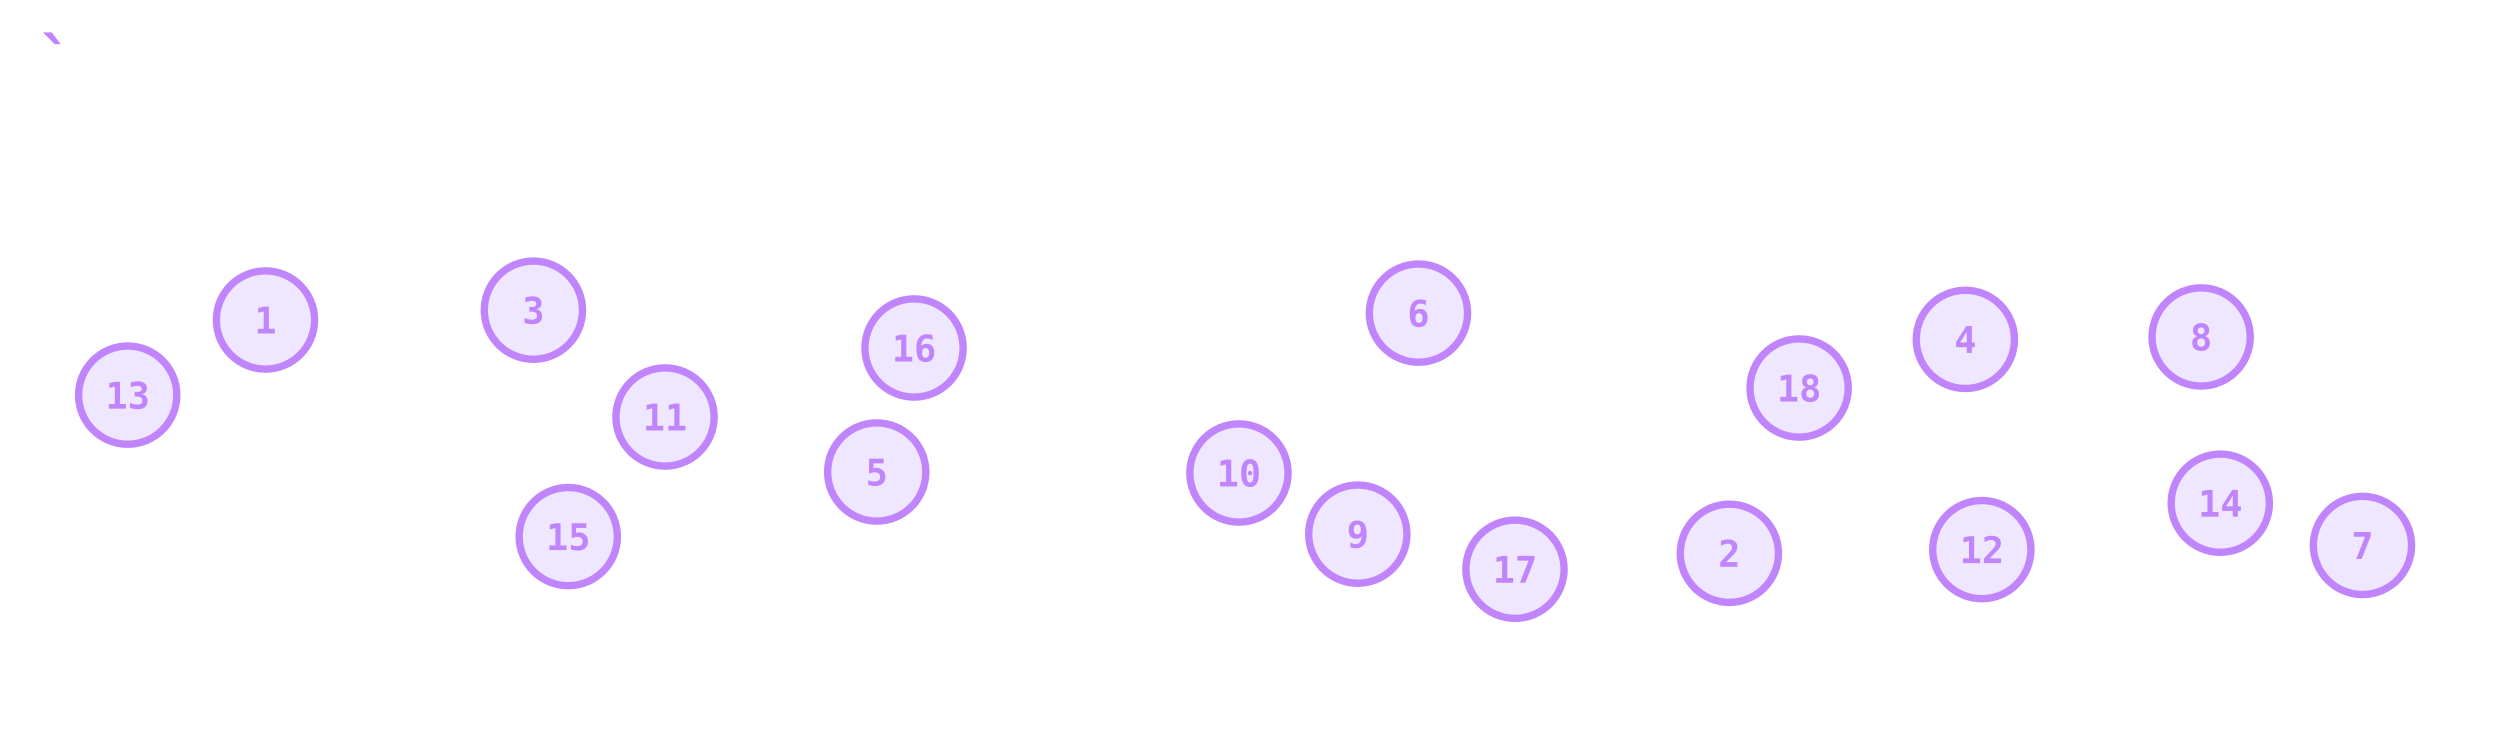
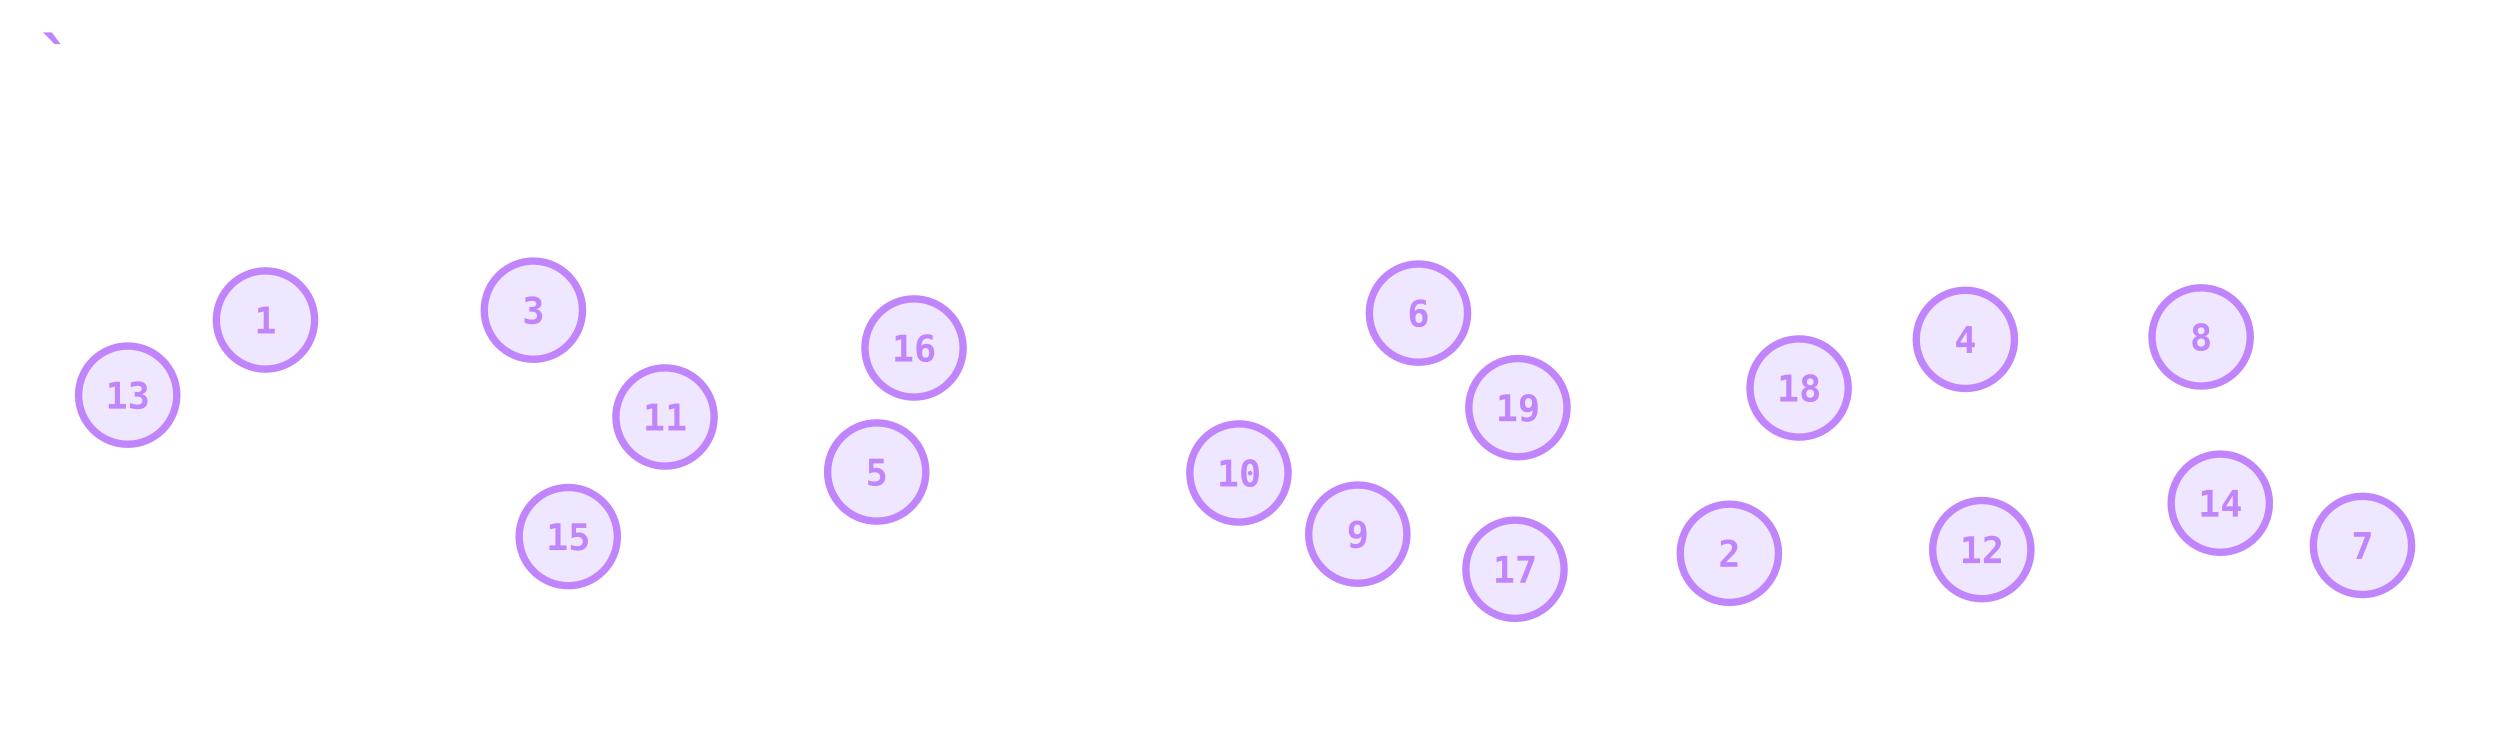
<svg xmlns="http://www.w3.org/2000/svg" width="1018px" height="300px" font-family="ConsolasFallback,Consolas,Menlo,monospace" role="img" aria-label="osu! replay of my GitHub contributions">
  <style>
@font-face {
  src: local('Consolas'), local('Consolas Bold');
  font-family: 'ConsolasFallback';
  font-display: swap;
  size-adjust: 109%;
}
text, tspan {white-space: pre;}
</style>
  <defs>
    <clipPath id="play">
      <rect x="0" y="68" width="1018" height="228" />
    </clipPath>
  </defs>
  <text x="15" y="34" font-size="26" font-weight="bold" fill="#c084fc">`</text>
  <g clip-path="url(#play)">
    <circle cx="108.1" cy="130.3" r="52.0" fill="none" stroke="#c084fc" stroke-width="2.6" opacity="0">
-       <animate attributeName="r" values="52.0;20.0;20.0" keyTimes="0;0.099;1" dur="13.760s" calcMode="linear" repeatCount="indefinite" />
-       <animate attributeName="opacity" values="0;1;0;0" keyTimes="0;0.065;0.1;1" dur="13.760s" calcMode="discrete" repeatCount="indefinite" />
+       <animate attributeName="r" values="52.0;20.0;20.0" keyTimes="0;0.095;1" dur="14.380s" calcMode="linear" repeatCount="indefinite" />
+       <animate attributeName="opacity" values="0;1;0;0" keyTimes="0;0.063;0.095;1" dur="14.380s" calcMode="discrete" repeatCount="indefinite" />
    </circle>
    <g opacity="1">
      <circle cx="108.1" cy="130.3" r="20" fill="#efe6ff" stroke="#c084fc" stroke-width="3" />
      <text x="108.1" y="135.8" text-anchor="middle" font-size="15" font-weight="bold" fill="#c084fc">1</text>
-       <animate attributeName="opacity" values="1;1;0;0" keyTimes="0;0.099;0.103;1" dur="13.760s" calcMode="discrete" repeatCount="indefinite" />
+       <animate attributeName="opacity" values="1;1;0;0" keyTimes="0;0.095;0.099;1" dur="14.380s" calcMode="discrete" repeatCount="indefinite" />
    </g>
    <circle cx="108.1" cy="130.3" r="20" fill="none" stroke="#e6398b" stroke-width="3" opacity="0">
      <animate attributeName="r" values="20;42.0" keyTimes="0;1" dur="0.42s" begin="1.360s" repeatCount="1" fill="remove" />
      <animate attributeName="opacity" values="0.9;0" keyTimes="0;1" dur="0.42s" begin="1.360s" repeatCount="1" fill="remove" />
    </circle>
    <circle cx="704.2" cy="225.3" r="52.0" fill="none" stroke="#c084fc" stroke-width="2.6" opacity="0">
-       <animate attributeName="r" values="52.0;20.0;20.0" keyTimes="0;0.144;1" dur="13.760s" calcMode="linear" repeatCount="indefinite" />
-       <animate attributeName="opacity" values="0;1;0;0" keyTimes="0;0.11;0.145;1" dur="13.760s" calcMode="discrete" repeatCount="indefinite" />
+       <animate attributeName="r" values="52.0;20.0;20.0" keyTimes="0;0.138;1" dur="14.380s" calcMode="linear" repeatCount="indefinite" />
+       <animate attributeName="opacity" values="0;1;0;0" keyTimes="0;0.106;0.138;1" dur="14.380s" calcMode="discrete" repeatCount="indefinite" />
    </circle>
    <g opacity="1">
      <circle cx="704.2" cy="225.3" r="20" fill="#efe6ff" stroke="#c084fc" stroke-width="3" />
      <text x="704.2" y="230.8" text-anchor="middle" font-size="15" font-weight="bold" fill="#c084fc">2</text>
-       <animate attributeName="opacity" values="1;1;0;0" keyTimes="0;0.144;0.148;1" dur="13.760s" calcMode="discrete" repeatCount="indefinite" />
+       <animate attributeName="opacity" values="1;1;0;0" keyTimes="0;0.138;0.142;1" dur="14.380s" calcMode="discrete" repeatCount="indefinite" />
    </g>
    <circle cx="704.2" cy="225.3" r="20" fill="none" stroke="#e6398b" stroke-width="3" opacity="0">
      <animate attributeName="r" values="20;42.0" keyTimes="0;1" dur="0.42s" begin="1.980s" repeatCount="1" fill="remove" />
      <animate attributeName="opacity" values="0.9;0" keyTimes="0;1" dur="0.42s" begin="1.980s" repeatCount="1" fill="remove" />
    </circle>
    <circle cx="217.2" cy="126.3" r="52.0" fill="none" stroke="#c084fc" stroke-width="2.6" opacity="0">
-       <animate attributeName="r" values="52.0;20.0;20.0" keyTimes="0;0.189;1" dur="13.760s" calcMode="linear" repeatCount="indefinite" />
-       <animate attributeName="opacity" values="0;1;0;0" keyTimes="0;0.156;0.19;1" dur="13.760s" calcMode="discrete" repeatCount="indefinite" />
+       <animate attributeName="r" values="52.0;20.0;20.0" keyTimes="0;0.181;1" dur="14.380s" calcMode="linear" repeatCount="indefinite" />
+       <animate attributeName="opacity" values="0;1;0;0" keyTimes="0;0.149;0.181;1" dur="14.380s" calcMode="discrete" repeatCount="indefinite" />
    </circle>
    <g opacity="1">
      <circle cx="217.2" cy="126.3" r="20" fill="#efe6ff" stroke="#c084fc" stroke-width="3" />
      <text x="217.2" y="131.8" text-anchor="middle" font-size="15" font-weight="bold" fill="#c084fc">3</text>
-       <animate attributeName="opacity" values="1;1;0;0" keyTimes="0;0.189;0.193;1" dur="13.760s" calcMode="discrete" repeatCount="indefinite" />
+       <animate attributeName="opacity" values="1;1;0;0" keyTimes="0;0.181;0.185;1" dur="14.380s" calcMode="discrete" repeatCount="indefinite" />
    </g>
    <circle cx="217.2" cy="126.3" r="20" fill="none" stroke="#e6398b" stroke-width="3" opacity="0">
      <animate attributeName="r" values="20;42.0" keyTimes="0;1" dur="0.42s" begin="2.600s" repeatCount="1" fill="remove" />
      <animate attributeName="opacity" values="0.9;0" keyTimes="0;1" dur="0.42s" begin="2.600s" repeatCount="1" fill="remove" />
    </circle>
    <circle cx="800.3" cy="138.2" r="52.0" fill="none" stroke="#c084fc" stroke-width="2.6" opacity="0">
-       <animate attributeName="r" values="52.0;20.0;20.0" keyTimes="0;0.234;1" dur="13.760s" calcMode="linear" repeatCount="indefinite" />
-       <animate attributeName="opacity" values="0;1;0;0" keyTimes="0;0.201;0.235;1" dur="13.760s" calcMode="discrete" repeatCount="indefinite" />
+       <animate attributeName="r" values="52.0;20.0;20.0" keyTimes="0;0.224;1" dur="14.380s" calcMode="linear" repeatCount="indefinite" />
+       <animate attributeName="opacity" values="0;1;0;0" keyTimes="0;0.192;0.225;1" dur="14.380s" calcMode="discrete" repeatCount="indefinite" />
    </circle>
    <g opacity="1">
      <circle cx="800.3" cy="138.2" r="20" fill="#efe6ff" stroke="#c084fc" stroke-width="3" />
      <text x="800.3" y="143.7" text-anchor="middle" font-size="15" font-weight="bold" fill="#c084fc">4</text>
-       <animate attributeName="opacity" values="1;1;0;0" keyTimes="0;0.234;0.238;1" dur="13.760s" calcMode="discrete" repeatCount="indefinite" />
+       <animate attributeName="opacity" values="1;1;0;0" keyTimes="0;0.224;0.228;1" dur="14.380s" calcMode="discrete" repeatCount="indefinite" />
    </g>
    <circle cx="800.3" cy="138.2" r="20" fill="none" stroke="#e6398b" stroke-width="3" opacity="0">
      <animate attributeName="r" values="20;42.0" keyTimes="0;1" dur="0.42s" begin="3.220s" repeatCount="1" fill="remove" />
      <animate attributeName="opacity" values="0.9;0" keyTimes="0;1" dur="0.42s" begin="3.220s" repeatCount="1" fill="remove" />
    </circle>
    <circle cx="357" cy="192.2" r="52.0" fill="none" stroke="#c084fc" stroke-width="2.6" opacity="0">
-       <animate attributeName="r" values="52.0;20.0;20.0" keyTimes="0;0.279;1" dur="13.760s" calcMode="linear" repeatCount="indefinite" />
-       <animate attributeName="opacity" values="0;1;0;0" keyTimes="0;0.246;0.28;1" dur="13.760s" calcMode="discrete" repeatCount="indefinite" />
+       <animate attributeName="r" values="52.0;20.0;20.0" keyTimes="0;0.267;1" dur="14.380s" calcMode="linear" repeatCount="indefinite" />
+       <animate attributeName="opacity" values="0;1;0;0" keyTimes="0;0.235;0.268;1" dur="14.380s" calcMode="discrete" repeatCount="indefinite" />
    </circle>
    <g opacity="1">
      <circle cx="357" cy="192.2" r="20" fill="#efe6ff" stroke="#c084fc" stroke-width="3" />
      <text x="357" y="197.7" text-anchor="middle" font-size="15" font-weight="bold" fill="#c084fc">5</text>
-       <animate attributeName="opacity" values="1;1;0;0" keyTimes="0;0.279;0.283;1" dur="13.760s" calcMode="discrete" repeatCount="indefinite" />
+       <animate attributeName="opacity" values="1;1;0;0" keyTimes="0;0.267;0.271;1" dur="14.380s" calcMode="discrete" repeatCount="indefinite" />
    </g>
    <circle cx="357" cy="192.2" r="20" fill="none" stroke="#e6398b" stroke-width="3" opacity="0">
      <animate attributeName="r" values="20;42.0" keyTimes="0;1" dur="0.42s" begin="3.840s" repeatCount="1" fill="remove" />
      <animate attributeName="opacity" values="0.9;0" keyTimes="0;1" dur="0.42s" begin="3.840s" repeatCount="1" fill="remove" />
    </circle>
    <circle cx="577.6" cy="127.5" r="52.0" fill="none" stroke="#c084fc" stroke-width="2.6" opacity="0">
-       <animate attributeName="r" values="52.0;20.0;20.0" keyTimes="0;0.324;1" dur="13.760s" calcMode="linear" repeatCount="indefinite" />
-       <animate attributeName="opacity" values="0;1;0;0" keyTimes="0;0.291;0.325;1" dur="13.760s" calcMode="discrete" repeatCount="indefinite" />
+       <animate attributeName="r" values="52.0;20.0;20.0" keyTimes="0;0.31;1" dur="14.380s" calcMode="linear" repeatCount="indefinite" />
+       <animate attributeName="opacity" values="0;1;0;0" keyTimes="0;0.278;0.311;1" dur="14.380s" calcMode="discrete" repeatCount="indefinite" />
    </circle>
    <g opacity="1">
      <circle cx="577.6" cy="127.5" r="20" fill="#efe6ff" stroke="#c084fc" stroke-width="3" />
      <text x="577.6" y="133" text-anchor="middle" font-size="15" font-weight="bold" fill="#c084fc">6</text>
-       <animate attributeName="opacity" values="1;1;0;0" keyTimes="0;0.324;0.328;1" dur="13.760s" calcMode="discrete" repeatCount="indefinite" />
+       <animate attributeName="opacity" values="1;1;0;0" keyTimes="0;0.31;0.314;1" dur="14.380s" calcMode="discrete" repeatCount="indefinite" />
    </g>
    <circle cx="577.6" cy="127.5" r="20" fill="none" stroke="#e6398b" stroke-width="3" opacity="0">
      <animate attributeName="r" values="20;42.0" keyTimes="0;1" dur="0.42s" begin="4.460s" repeatCount="1" fill="remove" />
      <animate attributeName="opacity" values="0.9;0" keyTimes="0;1" dur="0.42s" begin="4.460s" repeatCount="1" fill="remove" />
    </circle>
    <circle cx="962" cy="222.1" r="52.0" fill="none" stroke="#c084fc" stroke-width="2.6" opacity="0">
-       <animate attributeName="r" values="52.0;20.0;20.0" keyTimes="0;0.369;1" dur="13.760s" calcMode="linear" repeatCount="indefinite" />
-       <animate attributeName="opacity" values="0;1;0;0" keyTimes="0;0.336;0.37;1" dur="13.760s" calcMode="discrete" repeatCount="indefinite" />
+       <animate attributeName="r" values="52.0;20.0;20.0" keyTimes="0;0.353;1" dur="14.380s" calcMode="linear" repeatCount="indefinite" />
+       <animate attributeName="opacity" values="0;1;0;0" keyTimes="0;0.321;0.354;1" dur="14.380s" calcMode="discrete" repeatCount="indefinite" />
    </circle>
    <g opacity="1">
      <circle cx="962" cy="222.1" r="20" fill="#efe6ff" stroke="#c084fc" stroke-width="3" />
      <text x="962" y="227.6" text-anchor="middle" font-size="15" font-weight="bold" fill="#c084fc">7</text>
-       <animate attributeName="opacity" values="1;1;0;0" keyTimes="0;0.369;0.374;1" dur="13.760s" calcMode="discrete" repeatCount="indefinite" />
+       <animate attributeName="opacity" values="1;1;0;0" keyTimes="0;0.353;0.357;1" dur="14.380s" calcMode="discrete" repeatCount="indefinite" />
    </g>
    <circle cx="962" cy="222.1" r="20" fill="none" stroke="#e6398b" stroke-width="3" opacity="0">
      <animate attributeName="r" values="20;42.0" keyTimes="0;1" dur="0.42s" begin="5.080s" repeatCount="1" fill="remove" />
      <animate attributeName="opacity" values="0.9;0" keyTimes="0;1" dur="0.42s" begin="5.080s" repeatCount="1" fill="remove" />
    </circle>
    <circle cx="896.3" cy="137.2" r="52.0" fill="none" stroke="#c084fc" stroke-width="2.6" opacity="0">
-       <animate attributeName="r" values="52.0;20.0;20.0" keyTimes="0;0.414;1" dur="13.760s" calcMode="linear" repeatCount="indefinite" />
-       <animate attributeName="opacity" values="0;1;0;0" keyTimes="0;0.381;0.415;1" dur="13.760s" calcMode="discrete" repeatCount="indefinite" />
+       <animate attributeName="r" values="52.0;20.0;20.0" keyTimes="0;0.396;1" dur="14.380s" calcMode="linear" repeatCount="indefinite" />
+       <animate attributeName="opacity" values="0;1;0;0" keyTimes="0;0.364;0.397;1" dur="14.380s" calcMode="discrete" repeatCount="indefinite" />
    </circle>
    <g opacity="1">
      <circle cx="896.3" cy="137.2" r="20" fill="#efe6ff" stroke="#c084fc" stroke-width="3" />
      <text x="896.3" y="142.7" text-anchor="middle" font-size="15" font-weight="bold" fill="#c084fc">8</text>
-       <animate attributeName="opacity" values="1;1;0;0" keyTimes="0;0.414;0.419;1" dur="13.760s" calcMode="discrete" repeatCount="indefinite" />
+       <animate attributeName="opacity" values="1;1;0;0" keyTimes="0;0.396;0.401;1" dur="14.380s" calcMode="discrete" repeatCount="indefinite" />
    </g>
    <circle cx="896.3" cy="137.2" r="20" fill="none" stroke="#e6398b" stroke-width="3" opacity="0">
      <animate attributeName="r" values="20;42.0" keyTimes="0;1" dur="0.42s" begin="5.700s" repeatCount="1" fill="remove" />
      <animate attributeName="opacity" values="0.9;0" keyTimes="0;1" dur="0.42s" begin="5.700s" repeatCount="1" fill="remove" />
    </circle>
    <circle cx="552.9" cy="217.5" r="52.0" fill="none" stroke="#c084fc" stroke-width="2.6" opacity="0">
-       <animate attributeName="r" values="52.0;20.0;20.0" keyTimes="0;0.459;1" dur="13.760s" calcMode="linear" repeatCount="indefinite" />
-       <animate attributeName="opacity" values="0;1;0;0" keyTimes="0;0.426;0.46;1" dur="13.760s" calcMode="discrete" repeatCount="indefinite" />
+       <animate attributeName="r" values="52.0;20.0;20.0" keyTimes="0;0.44;1" dur="14.380s" calcMode="linear" repeatCount="indefinite" />
+       <animate attributeName="opacity" values="0;1;0;0" keyTimes="0;0.408;0.44;1" dur="14.380s" calcMode="discrete" repeatCount="indefinite" />
    </circle>
    <g opacity="1">
      <circle cx="552.9" cy="217.5" r="20" fill="#efe6ff" stroke="#c084fc" stroke-width="3" />
      <text x="552.9" y="223" text-anchor="middle" font-size="15" font-weight="bold" fill="#c084fc">9</text>
-       <animate attributeName="opacity" values="1;1;0;0" keyTimes="0;0.459;0.464;1" dur="13.760s" calcMode="discrete" repeatCount="indefinite" />
+       <animate attributeName="opacity" values="1;1;0;0" keyTimes="0;0.44;0.444;1" dur="14.380s" calcMode="discrete" repeatCount="indefinite" />
    </g>
    <circle cx="552.9" cy="217.5" r="20" fill="none" stroke="#e6398b" stroke-width="3" opacity="0">
      <animate attributeName="r" values="20;42.0" keyTimes="0;1" dur="0.42s" begin="6.320s" repeatCount="1" fill="remove" />
      <animate attributeName="opacity" values="0.9;0" keyTimes="0;1" dur="0.42s" begin="6.320s" repeatCount="1" fill="remove" />
    </circle>
    <circle cx="504.5" cy="192.6" r="52.0" fill="none" stroke="#c084fc" stroke-width="2.6" opacity="0">
-       <animate attributeName="r" values="52.0;20.0;20.0" keyTimes="0;0.504;1" dur="13.760s" calcMode="linear" repeatCount="indefinite" />
-       <animate attributeName="opacity" values="0;1;0;0" keyTimes="0;0.471;0.505;1" dur="13.760s" calcMode="discrete" repeatCount="indefinite" />
+       <animate attributeName="r" values="52.0;20.0;20.0" keyTimes="0;0.483;1" dur="14.380s" calcMode="linear" repeatCount="indefinite" />
+       <animate attributeName="opacity" values="0;1;0;0" keyTimes="0;0.451;0.483;1" dur="14.380s" calcMode="discrete" repeatCount="indefinite" />
    </circle>
    <g opacity="1">
      <circle cx="504.5" cy="192.6" r="20" fill="#efe6ff" stroke="#c084fc" stroke-width="3" />
      <text x="504.5" y="198.1" text-anchor="middle" font-size="15" font-weight="bold" fill="#c084fc">10</text>
-       <animate attributeName="opacity" values="1;1;0;0" keyTimes="0;0.504;0.509;1" dur="13.760s" calcMode="discrete" repeatCount="indefinite" />
+       <animate attributeName="opacity" values="1;1;0;0" keyTimes="0;0.483;0.487;1" dur="14.380s" calcMode="discrete" repeatCount="indefinite" />
    </g>
    <circle cx="504.5" cy="192.6" r="20" fill="none" stroke="#e6398b" stroke-width="3" opacity="0">
      <animate attributeName="r" values="20;42.0" keyTimes="0;1" dur="0.42s" begin="6.940s" repeatCount="1" fill="remove" />
      <animate attributeName="opacity" values="0.9;0" keyTimes="0;1" dur="0.42s" begin="6.940s" repeatCount="1" fill="remove" />
    </circle>
    <circle cx="270.8" cy="169.8" r="52.0" fill="none" stroke="#c084fc" stroke-width="2.6" opacity="0">
-       <animate attributeName="r" values="52.0;20.0;20.0" keyTimes="0;0.549;1" dur="13.760s" calcMode="linear" repeatCount="indefinite" />
-       <animate attributeName="opacity" values="0;1;0;0" keyTimes="0;0.516;0.55;1" dur="13.760s" calcMode="discrete" repeatCount="indefinite" />
+       <animate attributeName="r" values="52.0;20.0;20.0" keyTimes="0;0.526;1" dur="14.380s" calcMode="linear" repeatCount="indefinite" />
+       <animate attributeName="opacity" values="0;1;0;0" keyTimes="0;0.494;0.526;1" dur="14.380s" calcMode="discrete" repeatCount="indefinite" />
    </circle>
    <g opacity="1">
      <circle cx="270.8" cy="169.8" r="20" fill="#efe6ff" stroke="#c084fc" stroke-width="3" />
      <text x="270.8" y="175.3" text-anchor="middle" font-size="15" font-weight="bold" fill="#c084fc">11</text>
-       <animate attributeName="opacity" values="1;1;0;0" keyTimes="0;0.549;0.554;1" dur="13.760s" calcMode="discrete" repeatCount="indefinite" />
+       <animate attributeName="opacity" values="1;1;0;0" keyTimes="0;0.526;0.53;1" dur="14.380s" calcMode="discrete" repeatCount="indefinite" />
    </g>
    <circle cx="270.8" cy="169.8" r="20" fill="none" stroke="#e6398b" stroke-width="3" opacity="0">
      <animate attributeName="r" values="20;42.0" keyTimes="0;1" dur="0.42s" begin="7.560s" repeatCount="1" fill="remove" />
      <animate attributeName="opacity" values="0.9;0" keyTimes="0;1" dur="0.42s" begin="7.560s" repeatCount="1" fill="remove" />
    </circle>
    <circle cx="807" cy="223.8" r="52.0" fill="none" stroke="#c084fc" stroke-width="2.6" opacity="0">
-       <animate attributeName="r" values="52.0;20.0;20.0" keyTimes="0;0.594;1" dur="13.760s" calcMode="linear" repeatCount="indefinite" />
-       <animate attributeName="opacity" values="0;1;0;0" keyTimes="0;0.561;0.595;1" dur="13.760s" calcMode="discrete" repeatCount="indefinite" />
+       <animate attributeName="r" values="52.0;20.0;20.0" keyTimes="0;0.569;1" dur="14.380s" calcMode="linear" repeatCount="indefinite" />
+       <animate attributeName="opacity" values="0;1;0;0" keyTimes="0;0.537;0.57;1" dur="14.380s" calcMode="discrete" repeatCount="indefinite" />
    </circle>
    <g opacity="1">
      <circle cx="807" cy="223.8" r="20" fill="#efe6ff" stroke="#c084fc" stroke-width="3" />
      <text x="807" y="229.3" text-anchor="middle" font-size="15" font-weight="bold" fill="#c084fc">12</text>
-       <animate attributeName="opacity" values="1;1;0;0" keyTimes="0;0.594;0.599;1" dur="13.760s" calcMode="discrete" repeatCount="indefinite" />
+       <animate attributeName="opacity" values="1;1;0;0" keyTimes="0;0.569;0.573;1" dur="14.380s" calcMode="discrete" repeatCount="indefinite" />
    </g>
    <circle cx="807" cy="223.8" r="20" fill="none" stroke="#e6398b" stroke-width="3" opacity="0">
      <animate attributeName="r" values="20;42.0" keyTimes="0;1" dur="0.42s" begin="8.180s" repeatCount="1" fill="remove" />
      <animate attributeName="opacity" values="0.9;0" keyTimes="0;1" dur="0.42s" begin="8.180s" repeatCount="1" fill="remove" />
    </circle>
    <circle cx="52" cy="160.9" r="52.0" fill="none" stroke="#c084fc" stroke-width="2.6" opacity="0">
-       <animate attributeName="r" values="52.0;20.0;20.0" keyTimes="0;0.64;1" dur="13.760s" calcMode="linear" repeatCount="indefinite" />
-       <animate attributeName="opacity" values="0;1;0;0" keyTimes="0;0.606;0.64;1" dur="13.760s" calcMode="discrete" repeatCount="indefinite" />
+       <animate attributeName="r" values="52.0;20.0;20.0" keyTimes="0;0.612;1" dur="14.380s" calcMode="linear" repeatCount="indefinite" />
+       <animate attributeName="opacity" values="0;1;0;0" keyTimes="0;0.58;0.613;1" dur="14.380s" calcMode="discrete" repeatCount="indefinite" />
    </circle>
    <g opacity="1">
      <circle cx="52" cy="160.9" r="20" fill="#efe6ff" stroke="#c084fc" stroke-width="3" />
      <text x="52" y="166.4" text-anchor="middle" font-size="15" font-weight="bold" fill="#c084fc">13</text>
-       <animate attributeName="opacity" values="1;1;0;0" keyTimes="0;0.64;0.644;1" dur="13.760s" calcMode="discrete" repeatCount="indefinite" />
+       <animate attributeName="opacity" values="1;1;0;0" keyTimes="0;0.612;0.616;1" dur="14.380s" calcMode="discrete" repeatCount="indefinite" />
    </g>
    <circle cx="52" cy="160.9" r="20" fill="none" stroke="#e6398b" stroke-width="3" opacity="0">
      <animate attributeName="r" values="20;42.0" keyTimes="0;1" dur="0.42s" begin="8.800s" repeatCount="1" fill="remove" />
      <animate attributeName="opacity" values="0.9;0" keyTimes="0;1" dur="0.42s" begin="8.800s" repeatCount="1" fill="remove" />
    </circle>
    <circle cx="904.1" cy="204.9" r="52.0" fill="none" stroke="#c084fc" stroke-width="2.6" opacity="0">
-       <animate attributeName="r" values="52.0;20.0;20.0" keyTimes="0;0.685;1" dur="13.760s" calcMode="linear" repeatCount="indefinite" />
-       <animate attributeName="opacity" values="0;1;0;0" keyTimes="0;0.651;0.685;1" dur="13.760s" calcMode="discrete" repeatCount="indefinite" />
+       <animate attributeName="r" values="52.0;20.0;20.0" keyTimes="0;0.655;1" dur="14.380s" calcMode="linear" repeatCount="indefinite" />
+       <animate attributeName="opacity" values="0;1;0;0" keyTimes="0;0.623;0.656;1" dur="14.380s" calcMode="discrete" repeatCount="indefinite" />
    </circle>
    <g opacity="1">
      <circle cx="904.1" cy="204.9" r="20" fill="#efe6ff" stroke="#c084fc" stroke-width="3" />
      <text x="904.1" y="210.4" text-anchor="middle" font-size="15" font-weight="bold" fill="#c084fc">14</text>
-       <animate attributeName="opacity" values="1;1;0;0" keyTimes="0;0.685;0.689;1" dur="13.760s" calcMode="discrete" repeatCount="indefinite" />
+       <animate attributeName="opacity" values="1;1;0;0" keyTimes="0;0.655;0.659;1" dur="14.380s" calcMode="discrete" repeatCount="indefinite" />
    </g>
    <circle cx="904.1" cy="204.9" r="20" fill="none" stroke="#e6398b" stroke-width="3" opacity="0">
      <animate attributeName="r" values="20;42.0" keyTimes="0;1" dur="0.42s" begin="9.420s" repeatCount="1" fill="remove" />
      <animate attributeName="opacity" values="0.9;0" keyTimes="0;1" dur="0.42s" begin="9.420s" repeatCount="1" fill="remove" />
    </circle>
    <circle cx="231.4" cy="218.5" r="52.0" fill="none" stroke="#c084fc" stroke-width="2.6" opacity="0">
-       <animate attributeName="r" values="52.0;20.0;20.0" keyTimes="0;0.73;1" dur="13.760s" calcMode="linear" repeatCount="indefinite" />
-       <animate attributeName="opacity" values="0;1;0;0" keyTimes="0;0.696;0.73;1" dur="13.760s" calcMode="discrete" repeatCount="indefinite" />
+       <animate attributeName="r" values="52.0;20.0;20.0" keyTimes="0;0.698;1" dur="14.380s" calcMode="linear" repeatCount="indefinite" />
+       <animate attributeName="opacity" values="0;1;0;0" keyTimes="0;0.666;0.699;1" dur="14.380s" calcMode="discrete" repeatCount="indefinite" />
    </circle>
    <g opacity="1">
      <circle cx="231.4" cy="218.5" r="20" fill="#efe6ff" stroke="#c084fc" stroke-width="3" />
      <text x="231.4" y="224" text-anchor="middle" font-size="15" font-weight="bold" fill="#c084fc">15</text>
-       <animate attributeName="opacity" values="1;1;0;0" keyTimes="0;0.73;0.734;1" dur="13.760s" calcMode="discrete" repeatCount="indefinite" />
+       <animate attributeName="opacity" values="1;1;0;0" keyTimes="0;0.698;0.702;1" dur="14.380s" calcMode="discrete" repeatCount="indefinite" />
    </g>
    <circle cx="231.4" cy="218.5" r="20" fill="none" stroke="#e6398b" stroke-width="3" opacity="0">
      <animate attributeName="r" values="20;42.0" keyTimes="0;1" dur="0.42s" begin="10.040s" repeatCount="1" fill="remove" />
      <animate attributeName="opacity" values="0.9;0" keyTimes="0;1" dur="0.42s" begin="10.040s" repeatCount="1" fill="remove" />
    </circle>
    <circle cx="372.2" cy="141.7" r="52.0" fill="none" stroke="#c084fc" stroke-width="2.6" opacity="0">
-       <animate attributeName="r" values="52.0;20.0;20.0" keyTimes="0;0.775;1" dur="13.760s" calcMode="linear" repeatCount="indefinite" />
-       <animate attributeName="opacity" values="0;1;0;0" keyTimes="0;0.741;0.775;1" dur="13.760s" calcMode="discrete" repeatCount="indefinite" />
+       <animate attributeName="r" values="52.0;20.0;20.0" keyTimes="0;0.741;1" dur="14.380s" calcMode="linear" repeatCount="indefinite" />
+       <animate attributeName="opacity" values="0;1;0;0" keyTimes="0;0.709;0.742;1" dur="14.380s" calcMode="discrete" repeatCount="indefinite" />
    </circle>
    <g opacity="1">
      <circle cx="372.2" cy="141.7" r="20" fill="#efe6ff" stroke="#c084fc" stroke-width="3" />
      <text x="372.2" y="147.2" text-anchor="middle" font-size="15" font-weight="bold" fill="#c084fc">16</text>
-       <animate attributeName="opacity" values="1;1;0;0" keyTimes="0;0.775;0.779;1" dur="13.760s" calcMode="discrete" repeatCount="indefinite" />
+       <animate attributeName="opacity" values="1;1;0;0" keyTimes="0;0.741;0.745;1" dur="14.380s" calcMode="discrete" repeatCount="indefinite" />
    </g>
    <circle cx="372.2" cy="141.7" r="20" fill="none" stroke="#e6398b" stroke-width="3" opacity="0">
      <animate attributeName="r" values="20;42.0" keyTimes="0;1" dur="0.42s" begin="10.660s" repeatCount="1" fill="remove" />
      <animate attributeName="opacity" values="0.9;0" keyTimes="0;1" dur="0.42s" begin="10.660s" repeatCount="1" fill="remove" />
    </circle>
    <circle cx="616.9" cy="231.8" r="52.0" fill="none" stroke="#c084fc" stroke-width="2.6" opacity="0">
-       <animate attributeName="r" values="52.0;20.0;20.0" keyTimes="0;0.82;1" dur="13.760s" calcMode="linear" repeatCount="indefinite" />
-       <animate attributeName="opacity" values="0;1;0;0" keyTimes="0;0.786;0.82;1" dur="13.760s" calcMode="discrete" repeatCount="indefinite" />
+       <animate attributeName="r" values="52.0;20.0;20.0" keyTimes="0;0.784;1" dur="14.380s" calcMode="linear" repeatCount="indefinite" />
+       <animate attributeName="opacity" values="0;1;0;0" keyTimes="0;0.752;0.785;1" dur="14.380s" calcMode="discrete" repeatCount="indefinite" />
    </circle>
    <g opacity="1">
      <circle cx="616.9" cy="231.8" r="20" fill="#efe6ff" stroke="#c084fc" stroke-width="3" />
      <text x="616.9" y="237.3" text-anchor="middle" font-size="15" font-weight="bold" fill="#c084fc">17</text>
-       <animate attributeName="opacity" values="1;1;0;0" keyTimes="0;0.82;0.824;1" dur="13.760s" calcMode="discrete" repeatCount="indefinite" />
+       <animate attributeName="opacity" values="1;1;0;0" keyTimes="0;0.784;0.789;1" dur="14.380s" calcMode="discrete" repeatCount="indefinite" />
    </g>
    <circle cx="616.9" cy="231.8" r="20" fill="none" stroke="#e6398b" stroke-width="3" opacity="0">
      <animate attributeName="r" values="20;42.0" keyTimes="0;1" dur="0.42s" begin="11.280s" repeatCount="1" fill="remove" />
      <animate attributeName="opacity" values="0.9;0" keyTimes="0;1" dur="0.42s" begin="11.280s" repeatCount="1" fill="remove" />
    </circle>
    <circle cx="732.6" cy="158" r="52.0" fill="none" stroke="#c084fc" stroke-width="2.6" opacity="0">
-       <animate attributeName="r" values="52.0;20.0;20.0" keyTimes="0;0.865;1" dur="13.760s" calcMode="linear" repeatCount="indefinite" />
-       <animate attributeName="opacity" values="0;1;0;0" keyTimes="0;0.831;0.866;1" dur="13.760s" calcMode="discrete" repeatCount="indefinite" />
+       <animate attributeName="r" values="52.0;20.0;20.0" keyTimes="0;0.828;1" dur="14.380s" calcMode="linear" repeatCount="indefinite" />
+       <animate attributeName="opacity" values="0;1;0;0" keyTimes="0;0.796;0.828;1" dur="14.380s" calcMode="discrete" repeatCount="indefinite" />
    </circle>
    <g opacity="1">
      <circle cx="732.6" cy="158" r="20" fill="#efe6ff" stroke="#c084fc" stroke-width="3" />
      <text x="732.6" y="163.5" text-anchor="middle" font-size="15" font-weight="bold" fill="#c084fc">18</text>
-       <animate attributeName="opacity" values="1;1;0;0" keyTimes="0;0.865;0.869;1" dur="13.760s" calcMode="discrete" repeatCount="indefinite" />
+       <animate attributeName="opacity" values="1;1;0;0" keyTimes="0;0.828;0.832;1" dur="14.380s" calcMode="discrete" repeatCount="indefinite" />
    </g>
    <circle cx="732.6" cy="158" r="20" fill="none" stroke="#e6398b" stroke-width="3" opacity="0">
      <animate attributeName="r" values="20;42.0" keyTimes="0;1" dur="0.42s" begin="11.900s" repeatCount="1" fill="remove" />
      <animate attributeName="opacity" values="0.9;0" keyTimes="0;1" dur="0.42s" begin="11.900s" repeatCount="1" fill="remove" />
    </circle>
+     <circle cx="618.1" cy="166" r="52.0" fill="none" stroke="#c084fc" stroke-width="2.6" opacity="0">
+       <animate attributeName="r" values="52.0;20.0;20.0" keyTimes="0;0.871;1" dur="14.380s" calcMode="linear" repeatCount="indefinite" />
+       <animate attributeName="opacity" values="0;1;0;0" keyTimes="0;0.839;0.871;1" dur="14.380s" calcMode="discrete" repeatCount="indefinite" />
+     </circle>
+     <g opacity="1">
+       <circle cx="618.1" cy="166" r="20" fill="#efe6ff" stroke="#c084fc" stroke-width="3" />
+       <text x="618.1" y="171.5" text-anchor="middle" font-size="15" font-weight="bold" fill="#c084fc">19</text>
+       <animate attributeName="opacity" values="1;1;0;0" keyTimes="0;0.871;0.875;1" dur="14.380s" calcMode="discrete" repeatCount="indefinite" />
+     </g>
+     <circle cx="618.1" cy="166" r="20" fill="none" stroke="#e6398b" stroke-width="3" opacity="0">
+       <animate attributeName="r" values="20;42.0" keyTimes="0;1" dur="0.42s" begin="12.520s" repeatCount="1" fill="remove" />
+       <animate attributeName="opacity" values="0.9;0" keyTimes="0;1" dur="0.42s" begin="12.520s" repeatCount="1" fill="remove" />
+     </circle>
    <g>
      <path d="M8.4 -10.8h2.4v2.4h-2.4zM6 -8.4h4.8v2.4h-4.8zM3.6 -6h7.2v2.4h-7.2zM1.2 -3.6h9.6v2.4h-9.6zM-1.2 -1.2h12v2.4h-12zM-3.6 1.2h7.2v2.4h-7.2zM6 1.2h4.8v2.4h-4.8zM-6 3.6h4.8v2.4h-4.8zM3.6 3.6h2.4v2.4h-2.4zM8.4 3.6h2.4v2.4h-2.4zM-8.4 6h2.4v2.4h-2.4zM-3.6 6h2.4v2.4h-2.4zM-10.8 8.4h2.4v2.4h-2.4zM-3.6 8.4h2.4v2.4h-2.4z" fill="#e9dcff" stroke="#efe6ff" stroke-width="1.4" />
-       <animateTransform attributeName="transform" type="translate" values="108.1,130.3;108.1,130.3;704.2,225.3;217.2,126.3;800.3,138.2;357,192.2;577.6,127.5;962,222.1;896.3,137.2;552.9,217.5;504.5,192.6;270.8,169.8;807,223.8;52,160.9;904.1,204.9;231.4,218.5;372.2,141.7;616.9,231.8;732.6,158;732.6,158" keyTimes="0;0.099;0.144;0.189;0.234;0.279;0.324;0.369;0.414;0.459;0.504;0.549;0.594;0.64;0.685;0.73;0.775;0.82;0.865;1" dur="13.760s" begin="0.000s" repeatCount="indefinite" />
+       <animateTransform attributeName="transform" type="translate" values="108.1,130.3;108.1,130.3;704.2,225.3;217.2,126.3;800.3,138.2;357,192.2;577.6,127.5;962,222.1;896.3,137.2;552.9,217.5;504.5,192.6;270.8,169.8;807,223.8;52,160.9;904.1,204.9;231.4,218.5;372.2,141.7;616.9,231.8;732.6,158;618.1,166;618.1,166" keyTimes="0;0.095;0.138;0.181;0.224;0.267;0.31;0.353;0.396;0.44;0.483;0.526;0.569;0.612;0.655;0.698;0.741;0.784;0.828;0.871;1" dur="14.380s" begin="0.000s" repeatCount="indefinite" />
    </g>
  </g>
-   <text x="1003" y="78" text-anchor="end" font-size="26" font-weight="bold" fill="#c084fc" opacity="0">x1<animate attributeName="opacity" values="0;1;0;0" keyTimes="0;0.099;0.144;1" dur="13.760s" calcMode="discrete" repeatCount="indefinite" />
-   </text>
-   <text x="1003" y="78" text-anchor="end" font-size="26" font-weight="bold" fill="#c084fc" opacity="0">x2<animate attributeName="opacity" values="0;1;0;0" keyTimes="0;0.144;0.189;1" dur="13.760s" calcMode="discrete" repeatCount="indefinite" />
-   </text>
-   <text x="1003" y="78" text-anchor="end" font-size="26" font-weight="bold" fill="#c084fc" opacity="0">x3<animate attributeName="opacity" values="0;1;0;0" keyTimes="0;0.189;0.234;1" dur="13.760s" calcMode="discrete" repeatCount="indefinite" />
-   </text>
-   <text x="1003" y="78" text-anchor="end" font-size="26" font-weight="bold" fill="#c084fc" opacity="0">x4<animate attributeName="opacity" values="0;1;0;0" keyTimes="0;0.234;0.279;1" dur="13.760s" calcMode="discrete" repeatCount="indefinite" />
-   </text>
-   <text x="1003" y="78" text-anchor="end" font-size="26" font-weight="bold" fill="#c084fc" opacity="0">x5<animate attributeName="opacity" values="0;1;0;0" keyTimes="0;0.279;0.324;1" dur="13.760s" calcMode="discrete" repeatCount="indefinite" />
-   </text>
-   <text x="1003" y="78" text-anchor="end" font-size="26" font-weight="bold" fill="#c084fc" opacity="0">x6<animate attributeName="opacity" values="0;1;0;0" keyTimes="0;0.324;0.369;1" dur="13.760s" calcMode="discrete" repeatCount="indefinite" />
-   </text>
-   <text x="1003" y="78" text-anchor="end" font-size="26" font-weight="bold" fill="#c084fc" opacity="0">x7<animate attributeName="opacity" values="0;1;0;0" keyTimes="0;0.369;0.414;1" dur="13.760s" calcMode="discrete" repeatCount="indefinite" />
-   </text>
-   <text x="1003" y="78" text-anchor="end" font-size="26" font-weight="bold" fill="#c084fc" opacity="0">x8<animate attributeName="opacity" values="0;1;0;0" keyTimes="0;0.414;0.459;1" dur="13.760s" calcMode="discrete" repeatCount="indefinite" />
-   </text>
-   <text x="1003" y="78" text-anchor="end" font-size="26" font-weight="bold" fill="#c084fc" opacity="0">x9<animate attributeName="opacity" values="0;1;0;0" keyTimes="0;0.459;0.504;1" dur="13.760s" calcMode="discrete" repeatCount="indefinite" />
-   </text>
-   <text x="1003" y="78" text-anchor="end" font-size="26" font-weight="bold" fill="#c084fc" opacity="0">x10<animate attributeName="opacity" values="0;1;0;0" keyTimes="0;0.504;0.549;1" dur="13.760s" calcMode="discrete" repeatCount="indefinite" />
-   </text>
-   <text x="1003" y="78" text-anchor="end" font-size="26" font-weight="bold" fill="#c084fc" opacity="0">x11<animate attributeName="opacity" values="0;1;0;0" keyTimes="0;0.549;0.594;1" dur="13.760s" calcMode="discrete" repeatCount="indefinite" />
-   </text>
-   <text x="1003" y="78" text-anchor="end" font-size="26" font-weight="bold" fill="#c084fc" opacity="0">x12<animate attributeName="opacity" values="0;1;0;0" keyTimes="0;0.594;0.64;1" dur="13.760s" calcMode="discrete" repeatCount="indefinite" />
-   </text>
-   <text x="1003" y="78" text-anchor="end" font-size="26" font-weight="bold" fill="#c084fc" opacity="0">x13<animate attributeName="opacity" values="0;1;0;0" keyTimes="0;0.64;0.685;1" dur="13.760s" calcMode="discrete" repeatCount="indefinite" />
-   </text>
-   <text x="1003" y="78" text-anchor="end" font-size="26" font-weight="bold" fill="#c084fc" opacity="0">x14<animate attributeName="opacity" values="0;1;0;0" keyTimes="0;0.685;0.73;1" dur="13.760s" calcMode="discrete" repeatCount="indefinite" />
-   </text>
-   <text x="1003" y="78" text-anchor="end" font-size="26" font-weight="bold" fill="#c084fc" opacity="0">x15<animate attributeName="opacity" values="0;1;0;0" keyTimes="0;0.73;0.775;1" dur="13.760s" calcMode="discrete" repeatCount="indefinite" />
-   </text>
-   <text x="1003" y="78" text-anchor="end" font-size="26" font-weight="bold" fill="#c084fc" opacity="0">x16<animate attributeName="opacity" values="0;1;0;0" keyTimes="0;0.775;0.82;1" dur="13.760s" calcMode="discrete" repeatCount="indefinite" />
-   </text>
-   <text x="1003" y="78" text-anchor="end" font-size="26" font-weight="bold" fill="#c084fc" opacity="0">x17<animate attributeName="opacity" values="0;1;0;0" keyTimes="0;0.82;0.865;1" dur="13.760s" calcMode="discrete" repeatCount="indefinite" />
-   </text>
-   <text x="1003" y="78" text-anchor="end" font-size="26" font-weight="bold" fill="#c084fc" opacity="0">x18<animate attributeName="opacity" values="0;1;1;0" keyTimes="0;0.865;0.876;1" dur="13.760s" calcMode="discrete" repeatCount="indefinite" />
+   <text x="1003" y="78" text-anchor="end" font-size="26" font-weight="bold" fill="#c084fc" opacity="0">x1<animate attributeName="opacity" values="0;1;0;0" keyTimes="0;0.095;0.138;1" dur="14.380s" calcMode="discrete" repeatCount="indefinite" />
+   </text>
+   <text x="1003" y="78" text-anchor="end" font-size="26" font-weight="bold" fill="#c084fc" opacity="0">x2<animate attributeName="opacity" values="0;1;0;0" keyTimes="0;0.138;0.181;1" dur="14.380s" calcMode="discrete" repeatCount="indefinite" />
+   </text>
+   <text x="1003" y="78" text-anchor="end" font-size="26" font-weight="bold" fill="#c084fc" opacity="0">x3<animate attributeName="opacity" values="0;1;0;0" keyTimes="0;0.181;0.224;1" dur="14.380s" calcMode="discrete" repeatCount="indefinite" />
+   </text>
+   <text x="1003" y="78" text-anchor="end" font-size="26" font-weight="bold" fill="#c084fc" opacity="0">x4<animate attributeName="opacity" values="0;1;0;0" keyTimes="0;0.224;0.267;1" dur="14.380s" calcMode="discrete" repeatCount="indefinite" />
+   </text>
+   <text x="1003" y="78" text-anchor="end" font-size="26" font-weight="bold" fill="#c084fc" opacity="0">x5<animate attributeName="opacity" values="0;1;0;0" keyTimes="0;0.267;0.31;1" dur="14.380s" calcMode="discrete" repeatCount="indefinite" />
+   </text>
+   <text x="1003" y="78" text-anchor="end" font-size="26" font-weight="bold" fill="#c084fc" opacity="0">x6<animate attributeName="opacity" values="0;1;0;0" keyTimes="0;0.31;0.353;1" dur="14.380s" calcMode="discrete" repeatCount="indefinite" />
+   </text>
+   <text x="1003" y="78" text-anchor="end" font-size="26" font-weight="bold" fill="#c084fc" opacity="0">x7<animate attributeName="opacity" values="0;1;0;0" keyTimes="0;0.353;0.396;1" dur="14.380s" calcMode="discrete" repeatCount="indefinite" />
+   </text>
+   <text x="1003" y="78" text-anchor="end" font-size="26" font-weight="bold" fill="#c084fc" opacity="0">x8<animate attributeName="opacity" values="0;1;0;0" keyTimes="0;0.396;0.44;1" dur="14.380s" calcMode="discrete" repeatCount="indefinite" />
+   </text>
+   <text x="1003" y="78" text-anchor="end" font-size="26" font-weight="bold" fill="#c084fc" opacity="0">x9<animate attributeName="opacity" values="0;1;0;0" keyTimes="0;0.44;0.483;1" dur="14.380s" calcMode="discrete" repeatCount="indefinite" />
+   </text>
+   <text x="1003" y="78" text-anchor="end" font-size="26" font-weight="bold" fill="#c084fc" opacity="0">x10<animate attributeName="opacity" values="0;1;0;0" keyTimes="0;0.483;0.526;1" dur="14.380s" calcMode="discrete" repeatCount="indefinite" />
+   </text>
+   <text x="1003" y="78" text-anchor="end" font-size="26" font-weight="bold" fill="#c084fc" opacity="0">x11<animate attributeName="opacity" values="0;1;0;0" keyTimes="0;0.526;0.569;1" dur="14.380s" calcMode="discrete" repeatCount="indefinite" />
+   </text>
+   <text x="1003" y="78" text-anchor="end" font-size="26" font-weight="bold" fill="#c084fc" opacity="0">x12<animate attributeName="opacity" values="0;1;0;0" keyTimes="0;0.569;0.612;1" dur="14.380s" calcMode="discrete" repeatCount="indefinite" />
+   </text>
+   <text x="1003" y="78" text-anchor="end" font-size="26" font-weight="bold" fill="#c084fc" opacity="0">x13<animate attributeName="opacity" values="0;1;0;0" keyTimes="0;0.612;0.655;1" dur="14.380s" calcMode="discrete" repeatCount="indefinite" />
+   </text>
+   <text x="1003" y="78" text-anchor="end" font-size="26" font-weight="bold" fill="#c084fc" opacity="0">x14<animate attributeName="opacity" values="0;1;0;0" keyTimes="0;0.655;0.698;1" dur="14.380s" calcMode="discrete" repeatCount="indefinite" />
+   </text>
+   <text x="1003" y="78" text-anchor="end" font-size="26" font-weight="bold" fill="#c084fc" opacity="0">x15<animate attributeName="opacity" values="0;1;0;0" keyTimes="0;0.698;0.741;1" dur="14.380s" calcMode="discrete" repeatCount="indefinite" />
+   </text>
+   <text x="1003" y="78" text-anchor="end" font-size="26" font-weight="bold" fill="#c084fc" opacity="0">x16<animate attributeName="opacity" values="0;1;0;0" keyTimes="0;0.741;0.784;1" dur="14.380s" calcMode="discrete" repeatCount="indefinite" />
+   </text>
+   <text x="1003" y="78" text-anchor="end" font-size="26" font-weight="bold" fill="#c084fc" opacity="0">x17<animate attributeName="opacity" values="0;1;0;0" keyTimes="0;0.784;0.828;1" dur="14.380s" calcMode="discrete" repeatCount="indefinite" />
+   </text>
+   <text x="1003" y="78" text-anchor="end" font-size="26" font-weight="bold" fill="#c084fc" opacity="0">x18<animate attributeName="opacity" values="0;1;0;0" keyTimes="0;0.828;0.871;1" dur="14.380s" calcMode="discrete" repeatCount="indefinite" />
+   </text>
+   <text x="1003" y="78" text-anchor="end" font-size="26" font-weight="bold" fill="#c084fc" opacity="0">x19<animate attributeName="opacity" values="0;1;1;0" keyTimes="0;0.871;0.882;1" dur="14.380s" calcMode="discrete" repeatCount="indefinite" />
  </text>
</svg>
